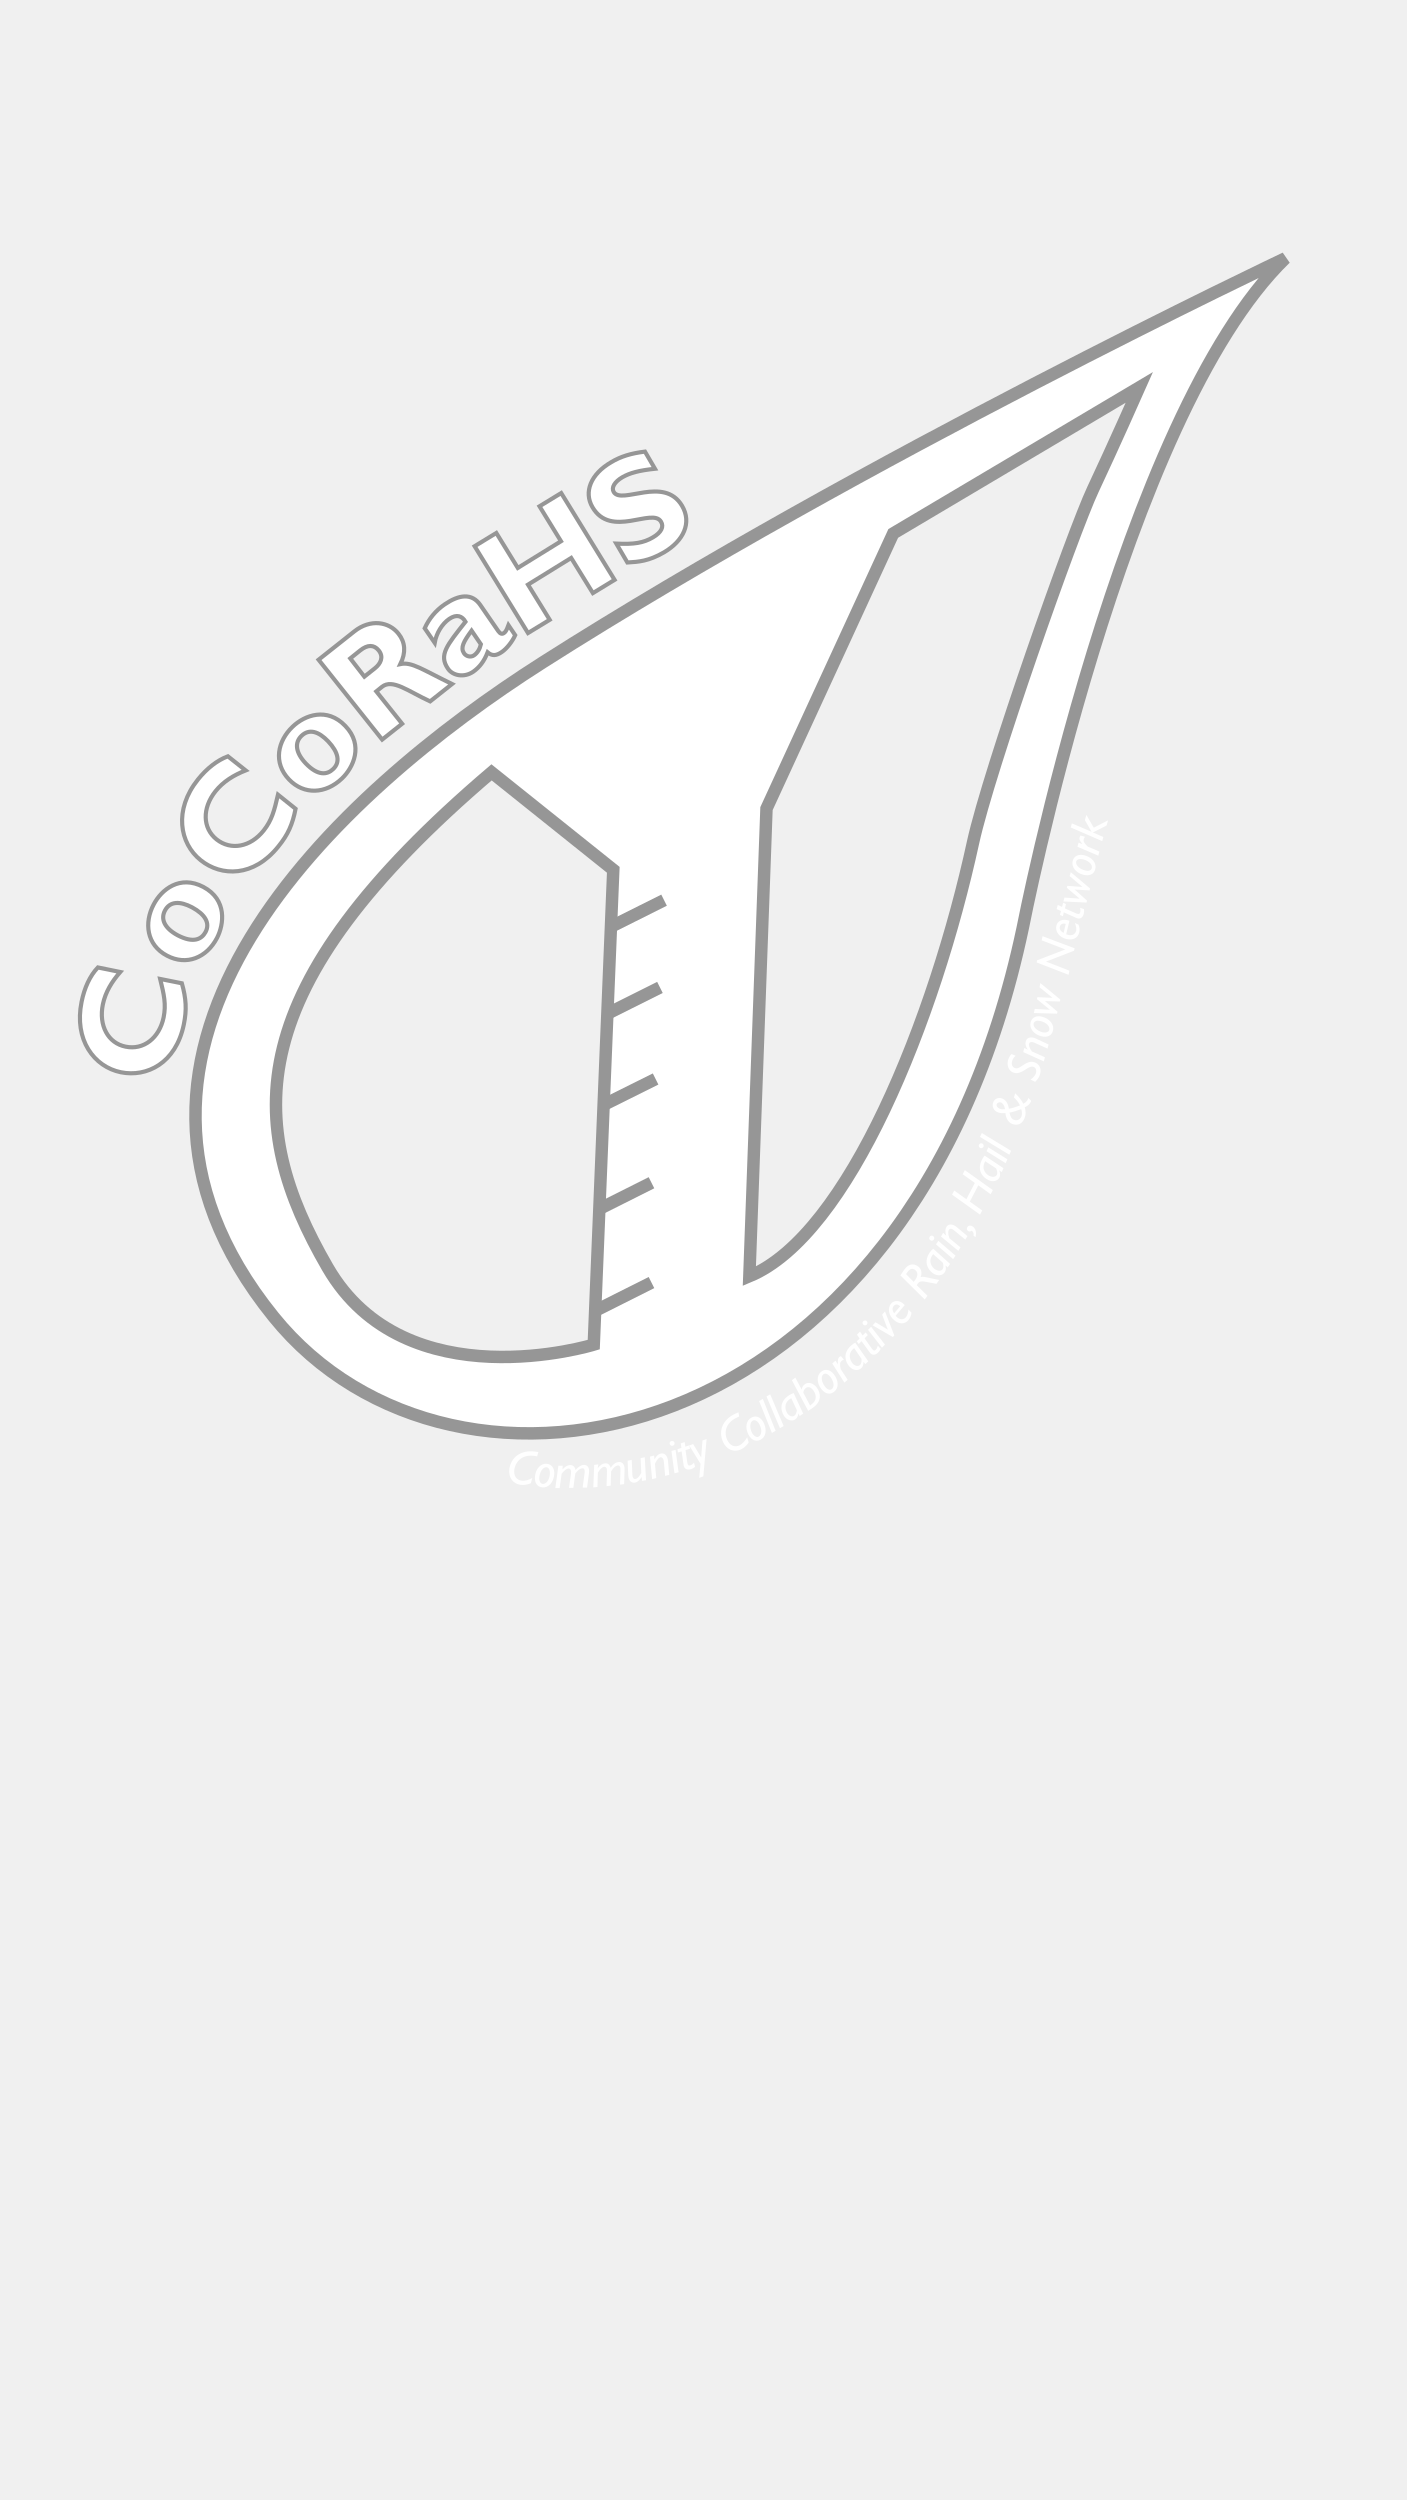
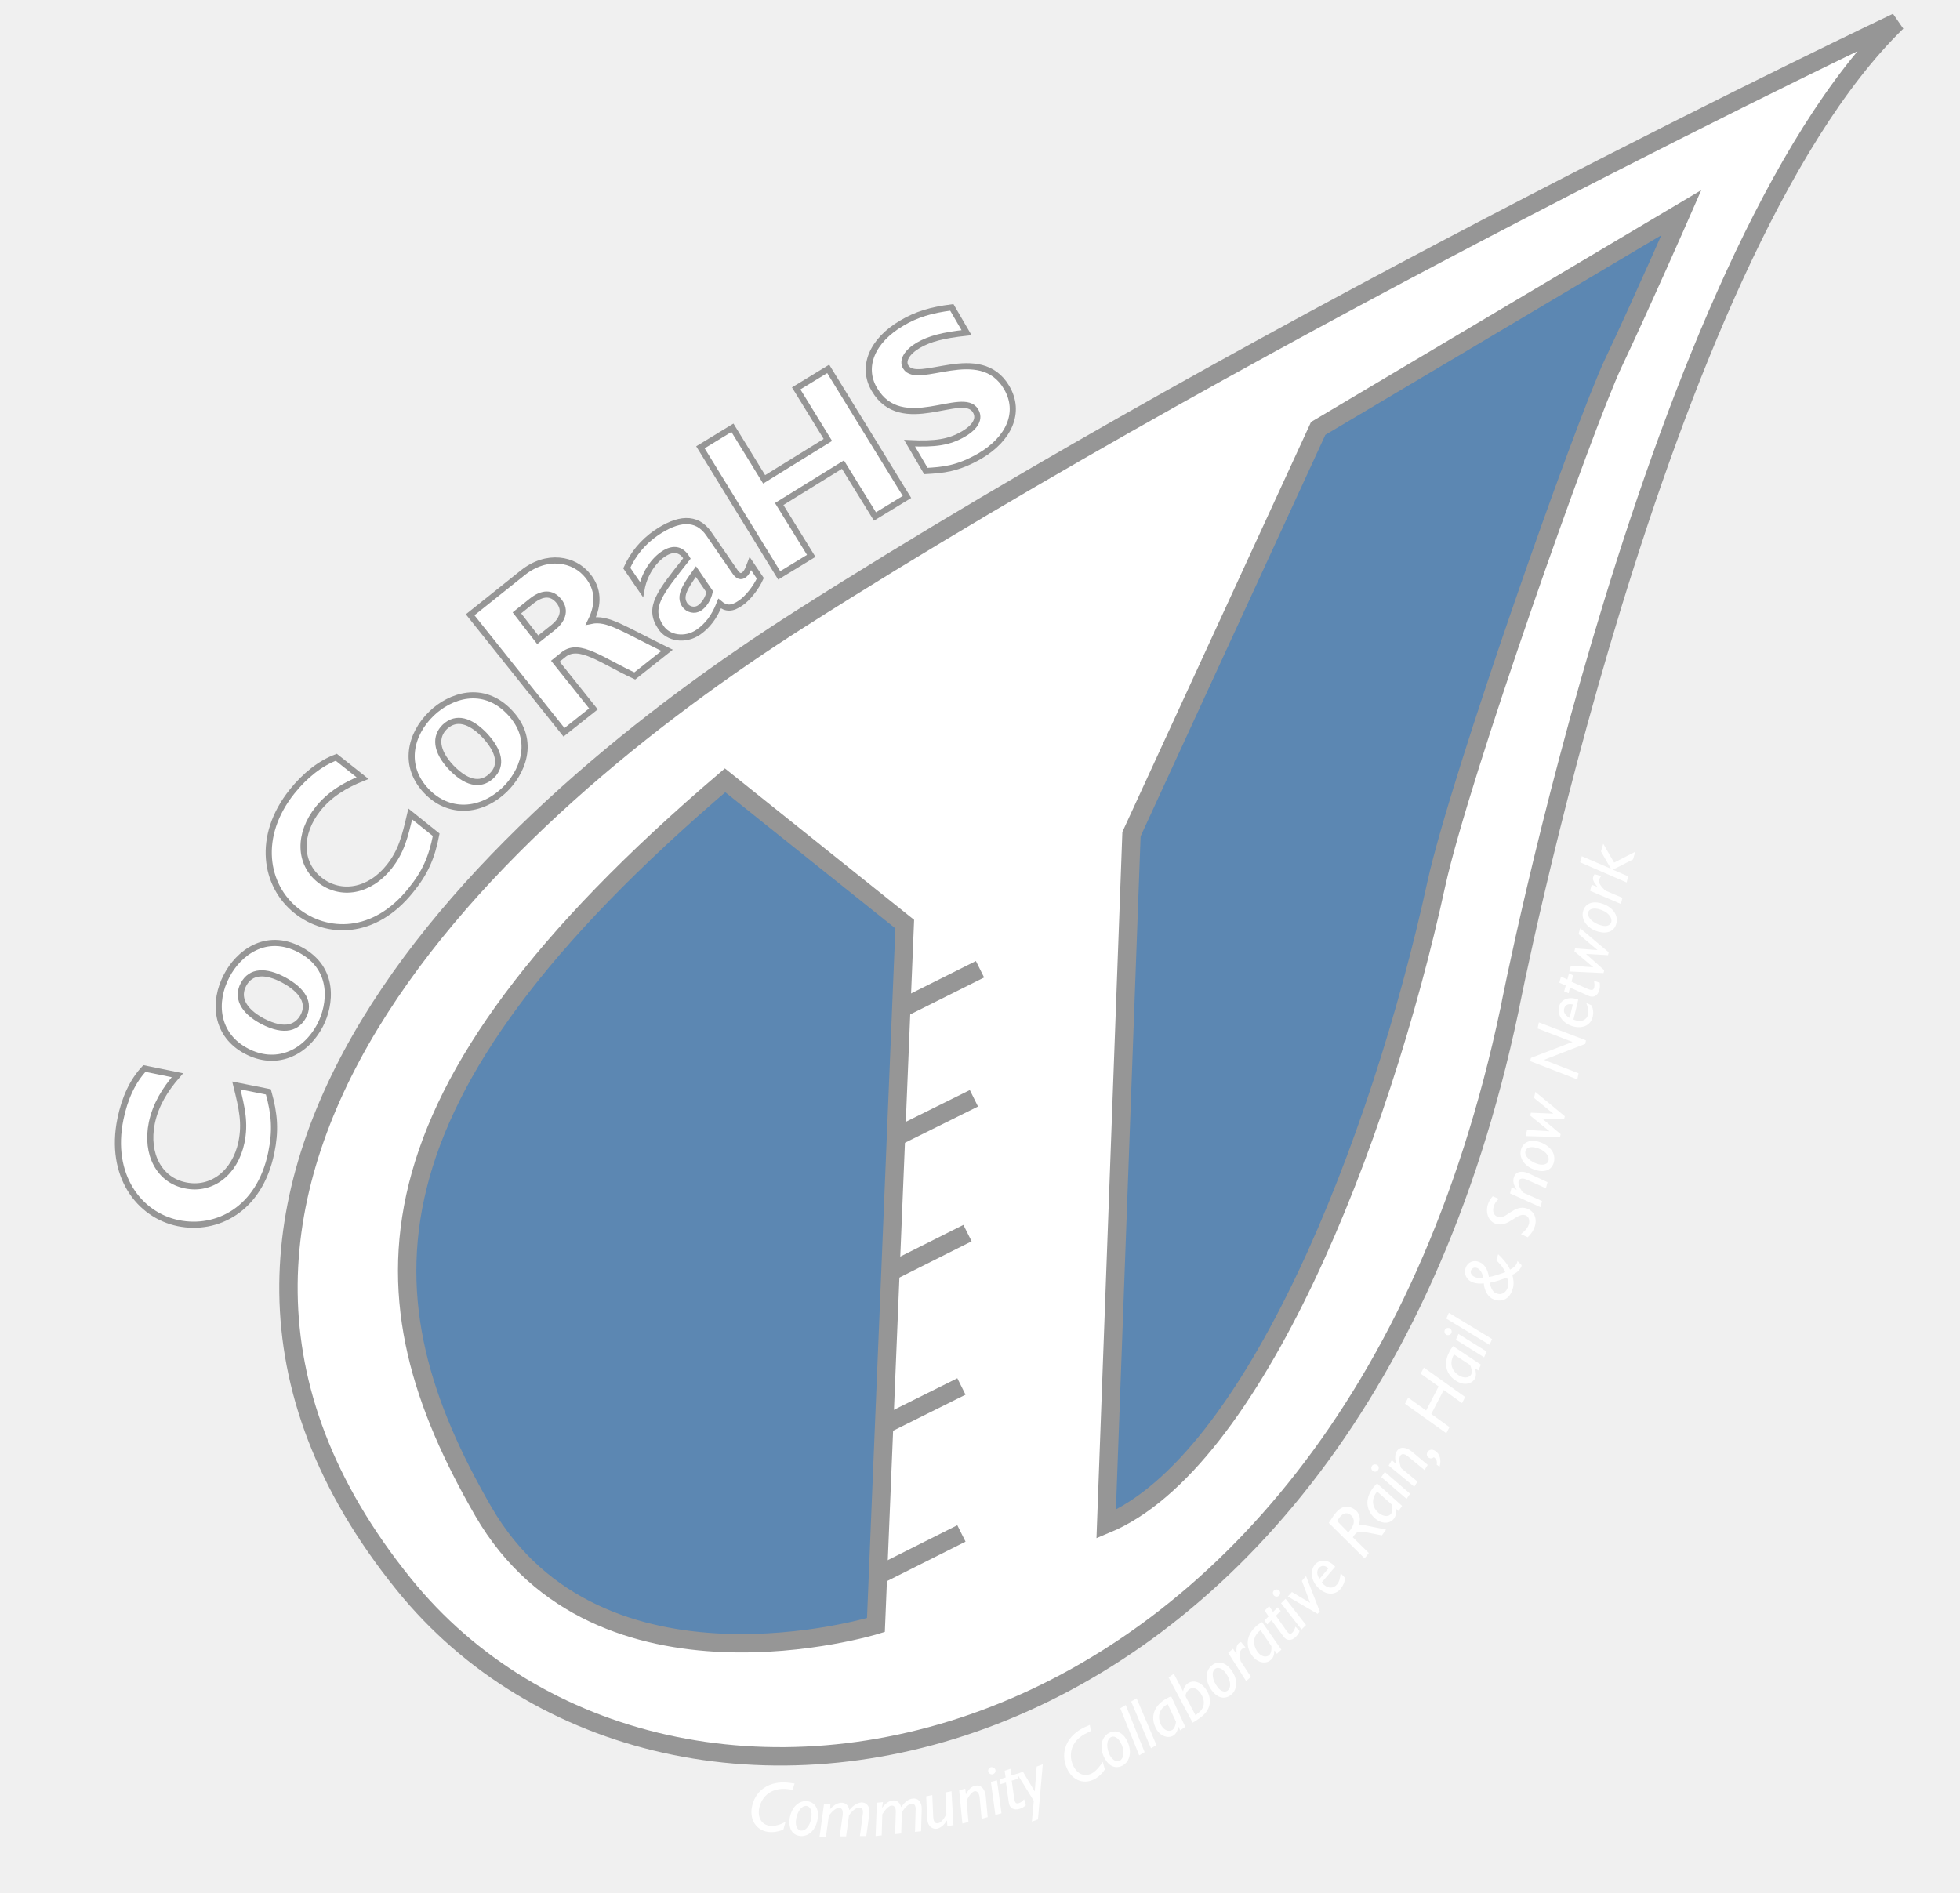
- <svg xmlns="http://www.w3.org/2000/svg" version="1.1" id="Layer_1" x="0px" y="0px" viewBox="0 0 648 1152" enable-background="new 0 0 648 1152" xml:space="preserve">
+ <svg xmlns="http://www.w3.org/2000/svg" version="1.1" id="Layer_1" x="0px" y="0px" viewBox="0 0 612 591" enable-background="new 0 0 612 591" xml:space="preserve">
  <g>
    <g>
-       <path fill="#FFFFFF" d="M247.5,671.1l-1.1-0.2c-6.4-0.9-8.9,3.2-9.4,6.2c-0.4,2.8,0.9,4.9,3.4,5.2c1.3,0.2,3.4-0.3,4.9-1.3    l-0.7,2.5c-1.7,0.7-3.4,0.9-4.8,0.7c-3.5-0.5-5.6-3.5-5.1-7.3c0.8-5.4,5.3-8.9,11.9-8l1.5,0.2L247.5,671.1z" />
-       <path fill="#FFFFFF" d="M250,685.4c-2.4-0.2-3.7-2-3.5-4.9c0.3-3.6,2.6-6.2,5.4-6c2.3,0.2,3.7,2.1,3.5,4.8    C255.1,683.2,252.7,685.6,250,685.4z M250.1,683.8c1.6,0.1,3.1-1.8,3.3-4.7c0.1-1.7-0.5-2.9-1.6-3c-1.7-0.1-3.1,2.2-3.3,4.8    C248.4,682.6,249.1,683.7,250.1,683.8z" />
-       <path fill="#FFFFFF" d="M259.2,677.1L259.2,677.1c1.3-1.4,2.4-2,3.6-2c0.8,0,2.1,0.4,2.4,2.3c1.5-1.8,2.8-2.3,3.8-2.4    c1.5,0,2.8,1.1,2.4,3.8l-0.9,6.7l-2,0l0.9-6.8c0.2-1.4-0.2-2.2-1.1-2.1c-0.7,0-1.8,0.5-3.2,2.4l-0.9,6.6l-2,0l0.9-6.5    c0.2-1.5-0.1-2.4-1.2-2.4c-0.8,0-2,1-3.1,2.4l-0.9,6.6l-2,0l1.4-10.3l2,0L259.2,677.1z" />
-       <path fill="#FFFFFF" d="M275.4,676.6L275.4,676.6c1.2-1.5,2.2-2.2,3.4-2.3c0.8-0.1,2.1,0.2,2.6,2.1c1.3-2,2.6-2.6,3.6-2.7    c1.5-0.2,2.9,0.8,2.8,3.5l-0.2,6.7l-1.9,0.2l0.2-6.8c0.1-1.4-0.4-2.1-1.3-2c-0.7,0.1-1.8,0.7-3,2.7l-0.2,6.6l-1.9,0.2l0.2-6.6    c0.1-1.5-0.3-2.4-1.4-2.3c-0.8,0.1-1.9,1.2-2.8,2.7l-0.2,6.6l-1.9,0.2l0.4-10.4l1.9-0.2L275.4,676.6z" />
-       <path fill="#FFFFFF" d="M297.7,682.1l-1.9,0.3l-0.1-1.7l-0.1,0c-0.6,1-1.6,2.2-3,2.5c-1.1,0.2-2.9-0.3-3.1-3.2l-0.3-6.9l1.9-0.4    l0.3,6.9c0.1,1.9,1,2,1.5,1.9c0.7-0.1,1.6-0.9,2.6-2.8l-0.3-6.8l1.9-0.4L297.7,682.1z" />
-       <path fill="#FFFFFF" d="M301.6,672.5L301.6,672.5c0.8-1.6,1.8-2.5,2.9-2.7c2.1-0.5,3.2,1.6,3.3,3.3l0.6,6.5l-1.9,0.5l-0.6-6.6    c-0.2-1.8-1.1-2.1-1.6-2c-0.5,0.1-1.5,0.8-2.5,3l0.6,6.6l-1.9,0.5l-1-10.4l1.9-0.5L301.6,672.5z" />
-       <path fill="#FFFFFF" d="M310.8,664.8c0.2,0.6-0.2,1.2-0.8,1.4c-0.6,0.2-1.2-0.2-1.4-0.8c-0.2-0.6,0.2-1.2,0.8-1.4    C310,663.9,310.7,664.2,310.8,664.8z M312.7,678.4l-1.9,0.5l-1.4-10.3l1.9-0.5L312.7,678.4z" />
-       <path fill="#FFFFFF" d="M317.9,667.6l-2,0.6l0.8,5.7c0.2,1.3,0.6,1.6,1.5,1.3c0.5-0.2,0.9-0.4,1.6-1.2l0.5,1.9    c-0.7,0.6-1.2,0.9-1.9,1.1c-1.9,0.6-3.2-0.3-3.4-1.9l-0.9-6.3l-1.7,0.5l-0.2-1.5l1.8-0.6l-0.3-2.1l1.8-0.6l0.3,2.1l1.9-0.6    L317.9,667.6z" />
-       <path fill="#FFFFFF" d="M324.1,680.3l-1.9,0.7l0.6-6.5l-5.2-8.4l1.8-0.7l3.7,6.2l0,0l0.6-7.8l1.9-0.7L324.1,680.3z" />
-       <path fill="#FFFFFF" d="M340.6,652.7l-1,0.5c-5.9,2.7-5.8,7.6-4.5,10.3c1.2,2.6,3.4,3.6,5.7,2.5c1.2-0.6,2.6-2.1,3.5-3.7l0.7,2.4    c-1,1.5-2.3,2.6-3.6,3.2c-3.2,1.5-6.6,0.1-8.2-3.4c-2.3-5-0.3-10.4,5.7-13.1l1.4-0.6L340.6,652.7z" />
-       <path fill="#FFFFFF" d="M350.5,663.4c-2.1,1.1-4.2,0.3-5.6-2.3c-1.7-3.2-1.1-6.6,1.4-7.9c2.1-1.1,4.2-0.2,5.5,2.2    C353.6,658.9,352.9,662.2,350.5,663.4z M349.6,662c1.4-0.8,1.7-3.2,0.3-5.7c-0.8-1.5-2-2.2-3-1.7c-1.5,0.8-1.5,3.5-0.3,5.8    C347.5,661.9,348.8,662.5,349.6,662z" />
-       <path fill="#FFFFFF" d="M357.4,659.3l-1.7,1l-5.9-14.7l1.7-1L357.4,659.3z" />
-       <path fill="#FFFFFF" d="M361.1,657.1l-1.7,1l-6.2-14.6l1.7-1L361.1,657.1z" />
-       <path fill="#FFFFFF" d="M370.1,651.4l-1.6,1.1l-0.5-1.1l-0.1,0c-0.2,1.2-0.7,2.2-1.5,2.7c-1.6,1-3.8,0.3-5.1-1.6    c-1.8-2.8-2-6.7,2.2-9.5c0.6-0.4,1.6-0.9,2.2-1.1L370.1,651.4z M364.6,644.3c-3.9,2.1-2.6,5.7-1.9,6.8c0.9,1.4,2.2,1.9,3.3,1.3    c0.7-0.4,1.1-1.6,1.2-2.6L364.6,644.3z" />
-       <path fill="#FFFFFF" d="M369.4,640.3L369.4,640.3c0.3-1.2,0.6-1.8,1.4-2.4c1.7-1.3,4.1-0.6,5.7,1.7c1.6,2.2,2.4,6-1.8,9    c-0.8,0.6-1.8,1.2-2.3,1.5l-7.5-14.1l1.6-1.2L369.4,640.3z M374.1,647c2.2-1.6,2.3-4,0.7-6.3c-1.1-1.5-2.4-1.9-3.5-1.1    c-0.5,0.4-1.4,1.6-1,2.4l3,5.7L374.1,647z" />
-       <path fill="#FFFFFF" d="M384.4,641.3c-1.9,1.5-4.1,1.1-5.9-1.2c-2.2-2.8-2.3-6.3-0.1-8c1.8-1.5,4.1-1,5.8,1.1    C386.6,636.3,386.5,639.7,384.4,641.3z M383.3,640.1c1.3-1,1-3.4-0.7-5.7c-1.1-1.3-2.3-1.8-3.2-1.1c-1.3,1-0.8,3.7,0.8,5.7    C381.2,640.4,382.5,640.7,383.3,640.1z" />
-       <path fill="#FFFFFF" d="M386.1,628.7L386.1,628.7c-0.1-2.1,0-2.8,0.7-3.4c0.2-0.2,0.4-0.3,0.7-0.4l1.4,1.7    c-0.5,0.1-0.8,0.2-1.1,0.5c-0.8,0.7-0.9,1.6-0.4,3.8l3.2,4.9l-1.5,1.3l-5.6-8.8l1.5-1.3L386.1,628.7z" />
-       <path fill="#FFFFFF" d="M400.1,627.3l-1.4,1.3l-0.7-1l-0.1,0c0,1.2-0.3,2.3-1.1,2.9c-1.4,1.3-3.7,1-5.3-0.7    c-2.2-2.4-3.1-6.3,0.6-9.7c0.5-0.5,1.5-1.2,2-1.4L400.1,627.3z M393.6,621.2c-3.5,2.7-1.6,6-0.7,7.1c1.1,1.2,2.5,1.5,3.4,0.7    c0.6-0.5,0.8-1.8,0.7-2.8L393.6,621.2z" />
-       <path fill="#FFFFFF" d="M399.9,615.2l-1.5,1.5l3.3,4.7c0.8,1.1,1.3,1.2,1.9,0.5c0.4-0.4,0.6-0.8,0.9-1.8l1.3,1.4    c-0.3,0.8-0.7,1.3-1.2,1.8c-1.4,1.4-3,1.2-3.9-0.2L397,618l-1.3,1.3l-0.9-1.2l1.3-1.3l-1.2-1.8l1.4-1.4l1.2,1.8l1.4-1.4    L399.9,615.2z" />
-       <path fill="#FFFFFF" d="M399.4,608.8c0.4,0.4,0.5,1.1,0,1.6c-0.4,0.4-1.1,0.5-1.6,0c-0.4-0.4-0.5-1.1,0-1.6    C398.3,608.4,399,608.3,399.4,608.8z M407.8,619.6l-1.4,1.4l-6.4-8.2l1.4-1.4L407.8,619.6z" />
-       <path fill="#FFFFFF" d="M412.1,615.4l-0.7,0.7l-9.3-5.4l1.3-1.4l5.7,3.4l0,0l-2.6-6.9l1.3-1.5L412.1,615.4z" />
-       <path fill="#FFFFFF" d="M420,604.9c-0.1,1.3-0.6,2.4-1.4,3.4c-1.7,2-4.3,2-6.6,0c-2.6-2.2-3.1-5.5-1.4-7.6    c1.5-1.7,4.2-1.7,6.3,0.7l-4.2,4.9c1.8,2.2,3.8,1.9,4.8,0.6c0.6-0.7,1-1.9,1.1-3.5L420,604.9z M414.8,601.9c-1-0.9-2.1-1.1-3-0.1    c-0.7,0.9-0.7,2,0.2,3.4L414.8,601.9z" />
-       <path fill="#FFFFFF" d="M416.5,585.3c1.2-1.6,2.1-2.3,3.3-2.6c1.1-0.2,2.2,0.1,3.3,0.9c1.5,1.1,1.9,3,1.1,4.9    c0.5-0.2,1.4-0.2,2.2,0l6.4,1.3l-1.3,1.8l-4.1-0.8c-2.9-0.6-3.7-0.4-4.5,0.7l-0.5,0.7l5,4.9l-1.3,1.7l-11.2-11.1L416.5,585.3z     M421,590.7l0.7-0.9c1.7-2.3,1-3.8,0-4.6c-1.2-0.9-2.4-0.6-3.5,0.9l-0.7,1L421,590.7z" />
-       <path fill="#FFFFFF" d="M437.8,582.4l-1.1,1.6l-0.9-0.8l-0.1,0c0.3,1.2,0.2,2.3-0.4,3.1c-1.1,1.6-3.4,1.8-5.3,0.5    c-2.7-1.9-4.4-5.5-1.6-9.6c0.4-0.6,1.2-1.5,1.6-1.8L437.8,582.4z M430,577.9c-2.8,3.5-0.3,6.3,0.9,7c1.4,0.9,2.8,0.9,3.5-0.1    c0.4-0.6,0.4-1.9,0.1-2.9L430,577.9z" />
-       <path fill="#FFFFFF" d="M430,569.6c0.5,0.3,0.7,1,0.3,1.6c-0.3,0.5-1,0.7-1.6,0.3c-0.5-0.3-0.7-1-0.3-1.6    C428.7,569.4,429.4,569.2,430,569.6z M440.3,578.6l-1.1,1.6l-7.9-6.8l1.1-1.6L440.3,578.6z" />
-       <path fill="#FFFFFF" d="M436,569.4L436,569.4c-0.5-1.7-0.5-3,0.1-4c1.1-1.9,3.4-1.1,4.7,0l5,4.2l-1,1.6l-5.1-4.2    c-1.4-1.2-2.2-0.8-2.5-0.2c-0.3,0.5-0.5,1.6,0.3,3.8l5.1,4.2l-1,1.6l-8-6.6l1-1.7L436,569.4z" />
-       <path fill="#FFFFFF" d="M448.6,569.4c0.2-1.1-0.1-1.8-0.9-2.3c-0.5,0.4-1,0.5-1.5,0.2c-0.7-0.4-0.9-1.2-0.4-1.9    c0.4-0.7,1.4-0.9,2.3-0.3c1.5,0.9,2,2.9,1.4,5L448.6,569.4z" />
-       <path fill="#FFFFFF" d="M457.5,548.4l-1,1.9l-5.7-4.1l-3.9,7.5l5.7,4.1l-1,1.9l-12.9-9.2l1-1.9l5.6,4l3.9-7.5l-5.6-4l1-1.9    L457.5,548.4z" />
-       <path fill="#FFFFFF" d="M462.4,538.3l-0.8,1.8l-1-0.7l-0.1,0c0.4,1.1,0.5,2.2,0.1,3.1c-0.8,1.7-3.1,2.3-5.1,1.3    c-3-1.4-5.3-4.7-3.1-9.2c0.3-0.7,0.9-1.6,1.3-2.1L462.4,538.3z M454,535.1c-2.2,3.9,0.7,6.2,2,6.8c1.5,0.7,2.9,0.4,3.4-0.6    c0.3-0.7,0.1-2-0.4-2.9L454,535.1z" />
-       <path fill="#FFFFFF" d="M452.6,526.9c0.6,0.3,0.8,0.9,0.6,1.5c-0.3,0.6-0.9,0.8-1.5,0.6c-0.6-0.3-0.8-0.9-0.6-1.5    C451.4,526.9,452,526.7,452.6,526.9z M464.2,534.2l-0.8,1.8l-8.8-5.5l0.8-1.8L464.2,534.2z" />
-       <path fill="#FFFFFF" d="M465.9,530.3l-0.8,1.8l-13.5-8.2l0.8-1.8L465.9,530.3z" />
-       <path display="none" fill="#FFFFFF" d="M468.6,529.8c0.1-1.1-0.3-1.8-1.2-2.2c-0.5,0.4-0.9,0.6-1.4,0.4c-0.7-0.3-1-1.1-0.7-1.9    c0.3-0.8,1.3-1,2.2-0.6c1.6,0.7,2.4,2.6,2,4.8L468.6,529.8z" />
-       <path fill="#FFFFFF" d="M467.8,503.8c0.9,0.8,2.9,2.9,3.7,4.8c1.7-0.8,2.1-1.9,2.2-2.2c0.1-0.2,0.1-0.3,0.1-0.5l1.3,1.3    c0,0.2,0,0.4-0.1,0.5c-0.4,1-1.6,2.1-2.8,2.5c0.5,1.8,0.6,3.4-0.1,5.1c-1.1,2.8-3.5,3.5-5.7,2.6c-1.7-0.6-2.9-2.6-3.1-5    c-1.1,0.1-2.2,0.1-3.4-0.3c-2-0.7-3-2.8-2.2-4.7c0.6-1.6,2.4-2.4,4.1-1.7c1.6,0.6,2.7,2.1,3.1,4.7c1.1-0.1,3.5-0.9,5.1-1.5    c-0.7-1.6-1.8-2.8-2.8-3.7L467.8,503.8z M459.3,508.8c-0.3,0.8,0.3,1.7,1.4,2.1c0.7,0.3,1.3,0.3,2.4,0.2c-0.2-1.5-0.9-2.7-1.9-3.1    C460.4,507.8,459.6,508.1,459.3,508.8z M470.7,514.4c0.3-0.8,0.3-2-0.1-3.3c-1.4,0.5-4,1.4-5.4,1.6c0.3,1.8,1,3,2,3.3    C468.7,516.6,470.1,515.9,470.7,514.4z" />
-       <path fill="#FFFFFF" d="M468,486.5c-0.9,0.7-1.3,1.5-1.6,2.4c-0.5,1.6,0.1,2.9,1.4,3.3c2.4,0.8,5-4,8.9-2.7    c1.9,0.6,3.5,2.7,2.5,5.7c-0.3,1-1,2.2-2.2,3.3l-2.1-1c1.6-1.2,2.2-2.2,2.5-3.1c0.2-0.8,0.2-2.4-1.2-2.8c-2.6-0.8-5.2,3.9-9.1,2.7    c-2.5-0.8-3.3-3.7-2.5-6.1c0.2-0.6,0.7-1.7,1.5-2.5L468,486.5z" />
-       <path fill="#FFFFFF" d="M473.6,483.7L473.6,483.7c-1-1.5-1.3-2.8-0.9-3.9c0.6-2.1,2.9-2,4.5-1.3l6,2.8l-0.5,1.9l-6-2.7    c-1.6-0.7-2.4-0.1-2.5,0.4c-0.2,0.5-0.1,1.7,1.3,3.6l6,2.7l-0.5,1.9l-9.5-4.3l0.5-1.9L473.6,483.7z" />
-       <path fill="#FFFFFF" d="M485.2,474.9c-0.6,2.4-2.6,3.3-5.4,2.6c-3.5-0.9-5.6-3.7-4.9-6.4c0.6-2.3,2.7-3.3,5.3-2.6    C483.9,469.5,485.9,472.3,485.2,474.9z M483.5,474.6c0.4-1.6-1.2-3.4-4-4.1c-1.7-0.4-2.9,0-3.2,1.1c-0.4,1.6,1.6,3.4,4.1,4.1    C482,476,483.3,475.5,483.5,474.6z" />
-       <path fill="#FFFFFF" d="M488.6,460.6l-0.2,0.9l-6.9-0.2l0,0l5.8,4.9l-0.2,0.9l-10.7-0.3l0.4-1.9l7,0.4l0,0l-6-4.9l0.2-0.9l7,0.3    l0,0l-6-4.9l0.4-1.9L488.6,460.6z" />
-       <path fill="#FFFFFF" d="M495.2,437l-0.3,1.1l-12.9,5l10.8,4.2l-0.4,1.9l-14.7-5.7l0.2-1l13-5l-10.9-4.2l0.4-1.9L495.2,437z" />
-       <path fill="#FFFFFF" d="M497,426.1c0.5,1.2,0.6,2.4,0.3,3.6c-0.6,2.5-2.9,3.7-5.9,3c-3.3-0.8-5.3-3.5-4.6-6.2c0.5-2.2,3-3.4,6-2.2    l-1.5,6.2c2.6,1.1,4.2,0,4.6-1.6c0.2-0.9,0-2.1-0.6-3.6L497,426.1z M491.1,425.7c-1.3-0.3-2.4,0-2.7,1.3c-0.3,1.1,0.3,2.1,1.7,2.9    L491.1,425.7z" />
-       <path fill="#FFFFFF" d="M491.2,416.6l-0.5,2l5.2,2.3c1.2,0.5,1.7,0.3,1.9-0.6c0.1-0.6,0.1-1-0.1-2l1.8,0.6    c0.1,0.9,0.1,1.4-0.1,2.2c-0.5,2-2,2.6-3.4,1.9l-5.8-2.6l-0.4,1.8l-1.4-0.6l0.5-1.8l-2-0.9l0.5-1.9l2,0.9l0.5-1.9L491.2,416.6z" />
-       <path fill="#FFFFFF" d="M502.3,409.4l-0.2,0.9l-6.9-0.4l0,0l5.7,5.1l-0.2,0.9l-10.7-0.5l0.5-1.8l7,0.5l0,0l-5.9-5l0.2-0.9l7,0.5    l0,0l-5.9-5l0.5-1.8L502.3,409.4z" />
-       <path fill="#FFFFFF" d="M504.7,400.5c-0.6,2.4-2.7,3.3-5.5,2.6c-3.5-0.9-5.6-3.7-4.9-6.4c0.6-2.3,2.7-3.2,5.3-2.6    C503.5,395.1,505.4,397.9,504.7,400.5z M503.1,400.1c0.4-1.6-1.2-3.4-4-4.1c-1.7-0.4-2.9,0-3.2,1c-0.4,1.6,1.6,3.5,4.1,4.1    C501.6,401.6,502.8,401.1,503.1,400.1z" />
-       <path fill="#FFFFFF" d="M498.8,389L498.8,389c-1.3-1.7-1.6-2.3-1.3-3.2c0.1-0.3,0.2-0.5,0.4-0.8l2.1,0.6c-0.4,0.4-0.5,0.7-0.6,1.1    c-0.3,1,0.2,1.8,1.8,3.4l5.4,2.3l-0.5,1.9l-9.6-4.1l0.5-1.9L498.8,389z" />
-       <path fill="#FFFFFF" d="M503,383.3L503,383.3l-3.1-5.4l0.7-2.4l3.4,5.9l6.6-3.4l-0.7,2.4l-6.3,3.2l4.8,2.1l-0.5,1.9l-14.5-6.3    l0.5-1.9L503,383.3z" />
+       <g>
+         <path fill="#FFFFFF" d="M247.5,559l-1.1-0.2c-6.4-0.9-8.9,3.2-9.4,6.2c-0.4,2.8,0.9,4.9,3.4,5.2c1.3,0.2,3.4-0.3,4.9-1.3     l-0.7,2.5c-1.7,0.7-3.4,0.9-4.8,0.7c-3.5-0.5-5.6-3.5-5.1-7.3c0.8-5.4,5.3-8.9,11.9-8l1.5,0.2L247.5,559z" />
+         <path fill="#FFFFFF" d="M250,573.4c-2.4-0.2-3.7-2-3.5-4.9c0.3-3.6,2.6-6.2,5.4-6c2.3,0.2,3.7,2.1,3.5,4.8     C255.1,571.1,252.7,573.6,250,573.4z M250.1,571.7c1.6,0.1,3.1-1.8,3.3-4.7c0.1-1.7-0.5-2.9-1.6-3c-1.7-0.1-3.1,2.2-3.3,4.8     C248.4,570.5,249.1,571.6,250.1,571.7z" />
+         <path fill="#FFFFFF" d="M259.2,565L259.2,565c1.3-1.4,2.4-2,3.6-2c0.8,0,2.1,0.4,2.4,2.3c1.5-1.8,2.8-2.3,3.8-2.4     c1.5,0,2.8,1.1,2.4,3.8l-0.9,6.7l-2,0l0.9-6.8c0.2-1.4-0.2-2.2-1.1-2.1c-0.7,0-1.8,0.5-3.2,2.4l-0.9,6.6l-2,0l0.9-6.5     c0.2-1.5-0.1-2.4-1.2-2.4c-0.8,0-2,1-3.1,2.4l-0.9,6.6l-2,0l1.4-10.3l2,0L259.2,565z" />
+         <path fill="#FFFFFF" d="M275.4,564.6L275.4,564.6c1.2-1.5,2.2-2.2,3.4-2.3c0.8-0.1,2.1,0.2,2.6,2.1c1.3-2,2.6-2.6,3.6-2.7     c1.5-0.2,2.9,0.8,2.8,3.5l-0.2,6.7l-1.9,0.2l0.2-6.8c0.1-1.4-0.4-2.1-1.3-2c-0.7,0.1-1.8,0.7-3,2.7l-0.2,6.6l-1.9,0.2l0.2-6.6     c0.1-1.5-0.3-2.4-1.4-2.3c-0.8,0.1-1.9,1.2-2.8,2.7l-0.2,6.6l-1.9,0.2l0.4-10.4l1.9-0.2L275.4,564.6z" />
+         <path fill="#FFFFFF" d="M297.7,570l-1.9,0.3l-0.1-1.7l-0.1,0c-0.6,1-1.6,2.2-3,2.5c-1.1,0.2-2.9-0.3-3.1-3.2l-0.3-6.9l1.9-0.4     l0.3,6.9c0.1,1.9,1,2,1.5,1.9c0.7-0.1,1.6-0.9,2.6-2.8l-0.3-6.8l1.9-0.4L297.7,570z" />
+         <path fill="#FFFFFF" d="M301.6,560.4L301.6,560.4c0.8-1.6,1.8-2.5,2.9-2.7c2.1-0.5,3.2,1.6,3.3,3.3l0.6,6.5l-1.9,0.5l-0.6-6.6     c-0.2-1.8-1.1-2.1-1.6-2c-0.5,0.1-1.5,0.8-2.5,3l0.6,6.6l-1.9,0.5l-1-10.4l1.9-0.5L301.6,560.4z" />
+         <path fill="#FFFFFF" d="M310.8,552.7c0.2,0.6-0.2,1.2-0.8,1.4c-0.6,0.2-1.2-0.2-1.4-0.8c-0.2-0.6,0.2-1.2,0.8-1.4     C310,551.8,310.7,552.2,310.8,552.7z M312.7,566.3l-1.9,0.5l-1.4-10.3l1.9-0.5L312.7,566.3z" />
+         <path fill="#FFFFFF" d="M317.9,555.5l-2,0.6l0.8,5.7c0.2,1.3,0.6,1.6,1.5,1.3c0.5-0.2,0.9-0.4,1.6-1.2l0.5,1.9     c-0.7,0.6-1.2,0.9-1.9,1.1c-1.9,0.6-3.2-0.3-3.4-1.9l-0.9-6.3l-1.7,0.5l-0.2-1.5l1.8-0.6l-0.3-2.1l1.8-0.6l0.3,2.1l1.9-0.6     L317.9,555.5z" />
+         <path fill="#FFFFFF" d="M324.1,568.2l-1.9,0.7l0.6-6.5l-5.2-8.4l1.8-0.7l3.7,6.2l0,0l0.6-7.8l1.9-0.7L324.1,568.2z" />
+         <path fill="#FFFFFF" d="M340.6,540.6l-1,0.5c-5.9,2.7-5.8,7.6-4.5,10.3c1.2,2.6,3.4,3.6,5.7,2.5c1.2-0.6,2.6-2.1,3.5-3.7l0.7,2.4     c-1,1.5-2.3,2.6-3.6,3.2c-3.2,1.5-6.6,0.1-8.2-3.4c-2.3-5-0.3-10.4,5.7-13.1l1.4-0.6L340.6,540.6z" />
+         <path fill="#FFFFFF" d="M350.5,551.4c-2.1,1.1-4.2,0.3-5.6-2.3c-1.7-3.2-1.1-6.6,1.4-7.9c2.1-1.1,4.2-0.2,5.5,2.2     C353.6,546.8,352.9,550.1,350.5,551.4z M349.6,549.9c1.4-0.8,1.7-3.2,0.3-5.7c-0.8-1.5-2-2.2-3-1.7c-1.5,0.8-1.5,3.5-0.3,5.8     C347.5,549.8,348.8,550.4,349.6,549.9z" />
+         <path fill="#FFFFFF" d="M357.4,547.2l-1.7,1l-5.9-14.7l1.7-1L357.4,547.2z" />
+         <path fill="#FFFFFF" d="M361.1,545l-1.7,1l-6.2-14.6l1.7-1L361.1,545z" />
+         <path fill="#FFFFFF" d="M370.1,539.3l-1.6,1.1l-0.5-1.1l-0.1,0c-0.2,1.2-0.7,2.2-1.5,2.7c-1.6,1-3.8,0.3-5.1-1.6     c-1.8-2.8-2-6.7,2.2-9.5c0.6-0.4,1.6-0.9,2.2-1.1L370.1,539.3z M364.6,532.2c-3.9,2.1-2.6,5.7-1.9,6.8c0.9,1.4,2.2,1.9,3.3,1.3     c0.7-0.4,1.1-1.6,1.2-2.6L364.6,532.2z" />
+         <path fill="#FFFFFF" d="M369.4,528.2L369.4,528.2c0.3-1.2,0.6-1.8,1.4-2.4c1.7-1.3,4.1-0.6,5.7,1.7c1.6,2.2,2.4,6-1.8,9     c-0.8,0.6-1.8,1.2-2.3,1.5l-7.5-14.1l1.6-1.2L369.4,528.2z M374.1,535c2.2-1.6,2.3-4,0.7-6.3c-1.1-1.5-2.4-1.9-3.5-1.1     c-0.5,0.4-1.4,1.6-1,2.4l3,5.7L374.1,535z" />
+         <path fill="#FFFFFF" d="M384.4,529.3c-1.9,1.5-4.1,1.1-5.9-1.2c-2.2-2.8-2.3-6.3-0.1-8c1.8-1.5,4.1-1,5.8,1.1     C386.6,524.2,386.5,527.6,384.4,529.3z M383.3,528c1.3-1,1-3.4-0.7-5.7c-1.1-1.3-2.3-1.8-3.2-1.1c-1.3,1-0.8,3.7,0.8,5.7     C381.2,528.3,382.5,528.6,383.3,528z" />
+         <path fill="#FFFFFF" d="M386.1,516.6L386.1,516.6c-0.1-2.1,0-2.8,0.7-3.4c0.2-0.2,0.4-0.3,0.7-0.4l1.4,1.7     c-0.5,0.1-0.8,0.2-1.1,0.5c-0.8,0.7-0.9,1.6-0.4,3.8l3.2,4.9l-1.5,1.3l-5.6-8.8l1.5-1.3L386.1,516.6z" />
+         <path fill="#FFFFFF" d="M400.1,515.2l-1.4,1.3l-0.7-1l-0.1,0c0,1.2-0.3,2.3-1.1,2.9c-1.4,1.3-3.7,1-5.3-0.7     c-2.2-2.4-3.1-6.3,0.6-9.7c0.5-0.5,1.5-1.2,2-1.4L400.1,515.2z M393.6,509.1c-3.5,2.7-1.6,6-0.7,7.1c1.1,1.2,2.5,1.5,3.4,0.7     c0.6-0.5,0.8-1.8,0.7-2.8L393.6,509.1z" />
+         <path fill="#FFFFFF" d="M399.9,503.1l-1.5,1.5l3.3,4.7c0.8,1.1,1.3,1.2,1.9,0.5c0.4-0.4,0.6-0.8,0.9-1.8l1.3,1.4     c-0.3,0.8-0.7,1.3-1.2,1.8c-1.4,1.4-3,1.2-3.9-0.2L397,506l-1.3,1.3l-0.9-1.2l1.3-1.3l-1.2-1.8l1.4-1.4l1.2,1.8l1.4-1.4     L399.9,503.1z" />
+         <path fill="#FFFFFF" d="M399.4,496.7c0.4,0.4,0.5,1.1,0,1.6c-0.4,0.4-1.1,0.5-1.6,0c-0.4-0.4-0.5-1.1,0-1.6     C398.3,496.3,399,496.3,399.4,496.7z M407.8,507.5l-1.4,1.4l-6.4-8.2l1.4-1.4L407.8,507.5z" />
+         <path fill="#FFFFFF" d="M412.1,503.3l-0.7,0.7l-9.3-5.4l1.3-1.4l5.7,3.4l0,0l-2.6-6.9l1.3-1.5L412.1,503.3z" />
+         <path fill="#FFFFFF" d="M420,492.8c-0.1,1.3-0.6,2.4-1.4,3.4c-1.7,2-4.3,2-6.6,0c-2.6-2.2-3.1-5.5-1.4-7.6     c1.5-1.7,4.2-1.7,6.3,0.7l-4.2,4.9c1.8,2.2,3.8,1.9,4.8,0.6c0.6-0.7,1-1.9,1.1-3.5L420,492.8z M414.8,489.8c-1-0.9-2.1-1.1-3-0.1     c-0.7,0.9-0.7,2,0.2,3.4L414.8,489.8z" />
+         <path fill="#FFFFFF" d="M416.5,473.2c1.2-1.6,2.1-2.3,3.3-2.6c1.1-0.2,2.2,0.1,3.3,0.9c1.5,1.1,1.9,3,1.1,4.9     c0.5-0.2,1.4-0.2,2.2,0l6.4,1.3l-1.3,1.8l-4.1-0.8c-2.9-0.6-3.7-0.4-4.5,0.7l-0.5,0.7l5,4.9l-1.3,1.7l-11.2-11.1L416.5,473.2z      M421,478.6l0.7-0.9c1.7-2.3,1-3.8,0-4.6c-1.2-0.9-2.4-0.6-3.5,0.9l-0.7,1L421,478.6z" />
+         <path fill="#FFFFFF" d="M437.8,470.3l-1.1,1.6l-0.9-0.8l-0.1,0c0.3,1.2,0.2,2.3-0.4,3.1c-1.1,1.6-3.4,1.8-5.3,0.5     c-2.7-1.9-4.4-5.5-1.6-9.6c0.4-0.6,1.2-1.5,1.6-1.8L437.8,470.3z M430,465.8c-2.8,3.5-0.3,6.3,0.9,7c1.4,0.9,2.8,0.9,3.5-0.1     c0.4-0.6,0.4-1.9,0.1-2.9L430,465.8z" />
+         <path fill="#FFFFFF" d="M430,457.5c0.5,0.3,0.7,1,0.3,1.6c-0.3,0.5-1,0.7-1.6,0.3c-0.5-0.3-0.7-1-0.3-1.6     C428.7,457.3,429.4,457.2,430,457.5z M440.3,466.5l-1.1,1.6l-7.9-6.8l1.1-1.6L440.3,466.5z" />
+         <path fill="#FFFFFF" d="M436,457.3L436,457.3c-0.5-1.7-0.5-3,0.1-4c1.1-1.9,3.4-1.1,4.7,0l5,4.2l-1,1.6l-5.1-4.2     c-1.4-1.2-2.2-0.8-2.5-0.2c-0.3,0.5-0.5,1.6,0.3,3.8l5.1,4.2l-1,1.6l-8-6.6l1-1.7L436,457.3z" />
+         <path fill="#FFFFFF" d="M448.6,457.4c0.2-1.1-0.1-1.8-0.9-2.3c-0.5,0.4-1,0.5-1.5,0.2c-0.7-0.4-0.9-1.2-0.4-1.9     c0.4-0.7,1.4-0.9,2.3-0.3c1.5,0.9,2,2.9,1.4,5L448.6,457.4z" />
+         <path fill="#FFFFFF" d="M457.5,436.3l-1,1.9l-5.7-4.1l-3.9,7.5l5.7,4.1l-1,1.9l-12.9-9.2l1-1.9l5.6,4l3.9-7.5l-5.6-4l1-1.9     L457.5,436.3z" />
+         <path fill="#FFFFFF" d="M462.4,426.2l-0.8,1.8l-1-0.7l-0.1,0c0.4,1.1,0.5,2.2,0.1,3.1c-0.8,1.7-3.1,2.3-5.1,1.3     c-3-1.4-5.3-4.7-3.1-9.2c0.3-0.7,0.9-1.6,1.3-2.1L462.4,426.2z M454,423c-2.2,3.9,0.7,6.2,2,6.8c1.5,0.7,2.9,0.4,3.4-0.6     c0.3-0.7,0.1-2-0.4-2.9L454,423z" />
+         <path fill="#FFFFFF" d="M452.6,414.8c0.6,0.3,0.8,0.9,0.6,1.5c-0.3,0.6-0.9,0.8-1.5,0.6c-0.6-0.3-0.8-0.9-0.6-1.5     C451.4,414.8,452,414.6,452.6,414.8z M464.2,422.1l-0.8,1.8l-8.8-5.5l0.8-1.8L464.2,422.1z" />
+         <path fill="#FFFFFF" d="M465.9,418.2l-0.8,1.8l-13.5-8.2l0.8-1.8L465.9,418.2z" />
+         <path display="none" fill="#FFFFFF" d="M468.6,417.8c0.1-1.1-0.3-1.8-1.2-2.2c-0.5,0.4-0.9,0.6-1.4,0.4c-0.7-0.3-1-1.1-0.7-1.9     c0.3-0.8,1.3-1,2.2-0.6c1.6,0.7,2.4,2.6,2,4.8L468.6,417.8z" />
+         <path fill="#FFFFFF" d="M467.8,391.7c0.9,0.8,2.9,2.9,3.7,4.8c1.7-0.8,2.1-1.9,2.2-2.2c0.1-0.2,0.1-0.3,0.1-0.5l1.3,1.3     c0,0.2,0,0.4-0.1,0.5c-0.4,1-1.6,2.1-2.8,2.5c0.5,1.8,0.6,3.4-0.1,5.1c-1.1,2.8-3.5,3.5-5.7,2.6c-1.7-0.6-2.9-2.6-3.1-5     c-1.1,0.1-2.2,0.1-3.4-0.3c-2-0.7-3-2.8-2.2-4.7c0.6-1.6,2.4-2.4,4.1-1.7c1.6,0.6,2.7,2.1,3.1,4.7c1.1-0.1,3.5-0.9,5.1-1.5     c-0.7-1.6-1.8-2.8-2.8-3.7L467.8,391.7z M459.3,396.8c-0.3,0.8,0.3,1.7,1.4,2.1c0.7,0.3,1.3,0.3,2.4,0.2     c-0.2-1.5-0.9-2.7-1.9-3.1C460.4,395.7,459.6,396,459.3,396.8z M470.7,402.3c0.3-0.8,0.3-2-0.1-3.3c-1.4,0.5-4,1.4-5.4,1.6     c0.3,1.8,1,3,2,3.3C468.7,404.6,470.1,403.8,470.7,402.3z" />
+         <path fill="#FFFFFF" d="M468,374.4c-0.9,0.7-1.3,1.5-1.6,2.4c-0.5,1.6,0.1,2.9,1.4,3.3c2.4,0.8,5-4,8.9-2.7     c1.9,0.6,3.5,2.7,2.5,5.7c-0.3,1-1,2.2-2.2,3.3l-2.1-1c1.6-1.2,2.2-2.2,2.5-3.1c0.2-0.8,0.2-2.4-1.2-2.8     c-2.6-0.8-5.2,3.9-9.1,2.7c-2.5-0.8-3.3-3.7-2.5-6.1c0.2-0.6,0.7-1.7,1.5-2.5L468,374.4z" />
+         <path fill="#FFFFFF" d="M473.6,371.6L473.6,371.6c-1-1.5-1.3-2.8-0.9-3.9c0.6-2.1,2.9-2,4.5-1.3l6,2.8l-0.5,1.9l-6-2.7     c-1.6-0.7-2.4-0.1-2.5,0.4c-0.2,0.5-0.1,1.7,1.3,3.6l6,2.7l-0.5,1.9l-9.5-4.3l0.5-1.9L473.6,371.6z" />
+         <path fill="#FFFFFF" d="M485.2,362.9c-0.6,2.4-2.6,3.3-5.4,2.6c-3.5-0.9-5.6-3.7-4.9-6.4c0.6-2.3,2.7-3.3,5.3-2.6     C483.9,357.5,485.9,360.2,485.2,362.9z M483.5,362.5c0.4-1.6-1.2-3.4-4-4.1c-1.7-0.4-2.9,0-3.2,1.1c-0.4,1.6,1.6,3.4,4.1,4.1     C482,364,483.3,363.5,483.5,362.5z" />
+         <path fill="#FFFFFF" d="M488.6,348.6l-0.2,0.9l-6.9-0.2l0,0l5.8,4.9l-0.2,0.9l-10.7-0.3l0.4-1.9l7,0.4l0,0l-6-4.9l0.2-0.9l7,0.3     l0,0l-6-4.9l0.4-1.9L488.6,348.6z" />
+         <path fill="#FFFFFF" d="M495.2,324.9L495,326l-12.9,5l10.8,4.2l-0.4,1.9l-14.7-5.7l0.2-1l13-5l-10.9-4.2l0.4-1.9L495.2,324.9z" />
+         <path fill="#FFFFFF" d="M497,314c0.5,1.2,0.6,2.4,0.3,3.6c-0.6,2.5-2.9,3.7-5.9,3c-3.3-0.8-5.3-3.5-4.6-6.2c0.5-2.2,3-3.4,6-2.2     l-1.5,6.2c2.6,1.1,4.2,0,4.6-1.6c0.2-0.9,0-2.1-0.6-3.6L497,314z M491.1,313.7c-1.3-0.3-2.4,0-2.7,1.3c-0.3,1.1,0.3,2.1,1.7,2.9     L491.1,313.7z" />
+         <path fill="#FFFFFF" d="M491.2,304.6l-0.5,2l5.2,2.3c1.2,0.5,1.7,0.3,1.9-0.6c0.1-0.6,0.1-1-0.1-2l1.8,0.6     c0.1,0.9,0.1,1.4-0.1,2.2c-0.5,2-2,2.6-3.4,1.9l-5.8-2.6l-0.4,1.8l-1.4-0.6l0.5-1.8l-2-0.9l0.5-1.9l2,0.9l0.5-1.9L491.2,304.6z" />
+         <path fill="#FFFFFF" d="M502.3,297.4l-0.2,0.9l-6.9-0.4l0,0l5.7,5.1l-0.2,0.9l-10.7-0.5l0.5-1.8l7,0.5l0,0l-5.9-5l0.2-0.9l7,0.5     l0,0l-5.9-5l0.5-1.8L502.3,297.4z" />
+         <path fill="#FFFFFF" d="M504.7,288.4c-0.6,2.4-2.7,3.3-5.5,2.6c-3.5-0.9-5.6-3.7-4.9-6.4c0.6-2.3,2.7-3.2,5.3-2.6     C503.5,283,505.4,285.8,504.7,288.4z M503.1,288c0.4-1.6-1.2-3.4-4-4.1c-1.7-0.4-2.9,0-3.2,1c-0.4,1.6,1.6,3.5,4.1,4.1     C501.6,289.5,502.8,289,503.1,288z" />
+         <path fill="#FFFFFF" d="M498.8,277L498.8,277c-1.3-1.7-1.6-2.3-1.3-3.2c0.1-0.3,0.2-0.5,0.4-0.8l2.1,0.6     c-0.4,0.4-0.5,0.7-0.6,1.1c-0.3,1,0.2,1.8,1.8,3.4l5.4,2.3l-0.5,1.9l-9.6-4.1l0.5-1.9L498.8,277z" />
+         <path fill="#FFFFFF" d="M503,271.3L503,271.3l-3.1-5.4l0.7-2.4l3.4,5.9l6.6-3.4l-0.7,2.4l-6.3,3.2l4.8,2.1l-0.5,1.9l-14.5-6.3     l0.5-1.9L503,271.3z" />
+       </g>
+       <path fill="#FFFFFF" stroke="#969696" stroke-width="5.739" d="M592.3,6.9c0,0-194.2,92-342.3,186.3    C156.5,252.7,26,371,126.1,494.8c82.9,102.6,293.4,66.3,345.2-179.3C471.3,315.4,517.1,79.9,592.3,6.9z" />
+       <g>
+         <path fill="#FFFFFF" stroke="#969696" stroke-width="1.913" d="M83.8,341c2,7.1,2.3,12.2,0.9,19c-3.7,17.9-17.1,24.4-29,22     c-12.3-2.5-21.7-14.9-18.1-32.5c1.3-6.4,3.8-11.9,7.5-15.8l10.3,2.1c-3.9,4.5-6.8,9.2-8,14.9c-2,9.8,2.4,17.9,10.5,19.5     c8.2,1.7,15.5-3.9,17.5-13.5c1.2-6,0.2-10.4-1.6-17.7L83.8,341z" />
+         <path fill="#FFFFFF" stroke="#969696" stroke-width="1.913" d="M100,320.1c-4.8,9.2-14.1,12.9-23,8.2c-9.6-5-10.6-15.3-6.2-23.6     c3.6-6.9,12.1-13.8,22.9-8.1C104.8,302.5,103.2,313.9,100,320.1z M76,307.5c-2,3.8-0.4,8,5.9,11.4c7.3,3.8,11,1.8,12.8-1.5     c2.2-4.1-0.1-8.1-6.2-11.4C83,303.1,78.3,303.1,76,307.5z" />
+         <path fill="#FFFFFF" stroke="#969696" stroke-width="1.913" d="M136.2,260.7c-1.4,7.2-3.5,11.9-7.9,17.3     c-11.4,14.3-26.3,14-35.8,6.4c-9.8-7.8-12.5-23.2-1.3-37.2c4.1-5.1,8.8-8.8,13.8-10.7l8.2,6.5c-5.5,2.2-10.3,5.1-13.9,9.6     c-6.2,7.8-6,17,0.5,22.2c6.6,5.2,15.6,3.6,21.7-4.1c3.8-4.8,4.9-9.2,6.6-16.5L136.2,260.7z" />
+         <path fill="#FFFFFF" stroke="#969696" stroke-width="1.913" d="M157.6,246.6c-7.5,7.2-17.5,7.7-24.4,0.5     c-7.5-7.8-5.2-17.8,1.6-24.3c5.6-5.4,15.9-9.2,24.3-0.4C167.8,231.5,162.7,241.7,157.6,246.6z M138.9,227c-3.1,3-2.9,7.5,2,12.7     c5.7,5.9,9.9,5.2,12.6,2.6c3.4-3.2,2.5-7.7-2.3-12.8C146.9,225.1,142.5,223.6,138.9,227z" />
+         <path fill="#FFFFFF" stroke="#969696" stroke-width="1.913" d="M163.2,178.9c7.5-6,16.1-4.5,20.4,1c3.2,4,3.5,8.7,0.9,14     c5.3-1.1,10,2.5,23.8,9.2l-10.1,8c-10.2-4.7-17.3-10.6-22.2-6.7l-2.6,2.1l11.9,14.9l-9.2,7.3L146.8,192L163.2,178.9z      M167.9,199.8l4.9-3.9c2.5-2,4.2-5.1,1.7-8.2c-2.2-2.7-5.1-2.7-8.5,0l-4.6,3.7L167.9,199.8z" />
+         <path fill="#FFFFFF" stroke="#969696" stroke-width="1.913" d="M237.4,180.6c-1.3,2.9-3.9,6.2-6.1,7.7c-2.7,1.9-4.6,1.9-6.6,0.2     c-1.7,4.3-3.8,6.9-6.6,8.9c-4.2,2.9-9.5,1.9-11.7-1.4c-4.3-6.3-0.5-10.7,8.1-21.6c-1.5-2.6-4-3.7-7.5-1.3     c-3.3,2.3-5.9,6.5-6.7,11l-4.6-6.7c2-4.4,5-8.1,9.2-11c6.6-4.5,12.6-5.4,16.5,0.4l8.2,11.9c0.9,1.3,1.8,1.5,2.6,0.9     c0.6-0.4,1.1-0.9,2.1-3.6L237.4,180.6z M217.3,178.5c-3.7,5.1-5.2,7.8-3.5,10.4c1,1.5,3.1,2,4.6,1c1.5-1,2.7-2.9,3.2-5.1     L217.3,178.5z" />
+         <path fill="#FFFFFF" stroke="#969696" stroke-width="1.913" d="M283.2,155.2l-10,6.1l-10-16.2l-19.9,12.3l10,16.2l-10,6.1     l-24.6-40l10-6.1l9.9,16.1l19.9-12.3l-9.9-16.1l10-6.1L283.2,155.2z" />
+         <path fill="#FFFFFF" stroke="#969696" stroke-width="1.913" d="M301.8,103.9c-7.4,0.8-11.5,1.9-15,3.9c-3.6,2.1-5.2,4.8-4,6.8     c3.6,6.1,23.2-7.7,31.5,6.4c4.6,7.8,0.7,16.1-8.3,21.4c-7.1,4.1-11.7,4.4-16.9,4.7l-5.1-8.7c8.1,0.4,12.5-0.3,16.9-2.9     c3.9-2.3,5.1-4.9,3.7-7.2c-3.9-6.7-23.1,7.9-31.6-6.7c-4.1-7-0.8-15.2,8.6-20.7c4.5-2.7,9.2-4.1,15.6-4.9L301.8,103.9z" />
+       </g>
    </g>
-     <g>
-       <path fill="#FFFFFF" stroke="#969696" stroke-width="1.913" d="M83.8,453.1c2,7.1,2.3,12.2,0.9,19c-3.7,17.9-17.1,24.4-29,22    c-12.3-2.5-21.7-14.9-18.1-32.5c1.3-6.4,3.8-11.9,7.5-15.8l10.3,2.1c-3.9,4.5-6.8,9.2-8,14.9c-2,9.8,2.4,17.9,10.5,19.5    c8.2,1.7,15.5-3.9,17.5-13.5c1.2-6,0.2-10.4-1.6-17.7L83.8,453.1z" />
-       <path fill="#FFFFFF" stroke="#969696" stroke-width="1.913" d="M100,432.2c-4.8,9.2-14.1,12.9-23,8.2c-9.6-5-10.6-15.3-6.2-23.6    c3.6-6.9,12.1-13.8,22.9-8.1C104.8,414.6,103.2,426,100,432.2z M76,419.6c-2,3.8-0.4,8,5.9,11.4c7.3,3.8,11,1.8,12.8-1.5    c2.2-4.1-0.1-8.1-6.2-11.4C83,415.2,78.3,415.2,76,419.6z" />
-       <path fill="#FFFFFF" stroke="#969696" stroke-width="1.913" d="M136.2,372.7c-1.4,7.2-3.5,11.9-7.9,17.3    c-11.4,14.3-26.3,14-35.8,6.4c-9.8-7.8-12.5-23.2-1.3-37.2c4.1-5.1,8.8-8.8,13.8-10.7l8.2,6.5c-5.5,2.2-10.3,5.1-13.9,9.6    c-6.2,7.8-6,17,0.5,22.2c6.6,5.2,15.6,3.6,21.7-4.1c3.8-4.8,4.9-9.2,6.6-16.5L136.2,372.7z" />
-       <path fill="#FFFFFF" stroke="#969696" stroke-width="1.913" d="M157.6,358.7c-7.5,7.2-17.5,7.7-24.4,0.5    c-7.5-7.8-5.2-17.8,1.6-24.3c5.6-5.4,15.9-9.2,24.3-0.4C167.8,343.5,162.7,353.8,157.6,358.7z M138.9,339.1c-3.1,3-2.9,7.5,2,12.7    c5.7,5.9,9.9,5.2,12.6,2.6c3.4-3.2,2.5-7.7-2.3-12.8C146.9,337.1,142.5,335.6,138.9,339.1z" />
-       <path fill="#FFFFFF" stroke="#969696" stroke-width="1.913" d="M163.2,291c7.5-6,16.1-4.5,20.4,1c3.2,4,3.5,8.7,0.9,14    c5.3-1.1,10,2.5,23.8,9.2l-10.1,8c-10.2-4.7-17.3-10.6-22.2-6.7l-2.6,2.1l11.9,14.9l-9.2,7.3L146.8,304L163.2,291z M167.9,311.8    l4.9-3.9c2.5-2,4.2-5.1,1.7-8.2c-2.2-2.7-5.1-2.7-8.5,0l-4.6,3.7L167.9,311.8z" />
-       <path fill="#FFFFFF" stroke="#969696" stroke-width="1.913" d="M237.4,292.7c-1.3,2.9-3.9,6.2-6.1,7.7c-2.7,1.9-4.6,1.9-6.6,0.2    c-1.7,4.3-3.8,6.9-6.6,8.9c-4.2,2.9-9.5,1.9-11.7-1.4c-4.3-6.3-0.5-10.7,8.1-21.6c-1.5-2.6-4-3.7-7.5-1.3c-3.3,2.3-5.9,6.5-6.7,11    l-4.6-6.7c2-4.4,5-8.1,9.2-11c6.6-4.5,12.6-5.4,16.5,0.4l8.2,11.9c0.9,1.3,1.8,1.5,2.6,0.9c0.6-0.4,1.1-0.9,2.1-3.6L237.4,292.7z     M217.3,290.6c-3.7,5.1-5.2,7.8-3.5,10.4c1,1.5,3.1,2,4.6,1c1.5-1,2.7-2.9,3.2-5.1L217.3,290.6z" />
-       <path fill="#FFFFFF" stroke="#969696" stroke-width="1.913" d="M283.2,267.2l-10,6.1l-10-16.2l-19.9,12.3l10,16.2l-10,6.1    l-24.6-40l10-6.1l9.9,16.1l19.9-12.3l-9.9-16.1l10-6.1L283.2,267.2z" />
-       <path fill="#FFFFFF" stroke="#969696" stroke-width="1.913" d="M301.8,216c-7.4,0.8-11.5,1.9-15,3.9c-3.6,2.1-5.2,4.8-4,6.8    c3.6,6.1,23.2-7.7,31.5,6.4c4.6,7.8,0.7,16.1-8.3,21.4c-7.1,4.1-11.7,4.4-16.9,4.7l-5.1-8.7c8.1,0.4,12.5-0.3,16.9-2.9    c3.9-2.3,5.1-4.9,3.7-7.2c-3.9-6.7-23.1,7.9-31.6-6.7c-4.1-7-0.8-15.2,8.6-20.7c4.5-2.7,9.2-4.1,15.6-4.9L301.8,216z" />
-     </g>
-     <g>
-       <path fill="#FFFFFF" stroke="#969696" stroke-width="5.739" d="M250,305.3C156.5,364.8,26,483,126.1,606.8    c82.9,102.6,293.4,66.3,345.2-179.3c0,0,45.8-235.5,121-308.5C592.3,119,398.1,211,250,305.3z M273.6,619.6    c0,0-86.6,26.7-122.6-35.5c-38.4-66.3-41.5-128.5,75.5-228.2l56.1,44.9L273.6,619.6z M503.6,225.6c-9,19.1-47.9,129.2-55.2,162.5    c-17.6,80.9-57.1,180.9-103.1,200l7.9-215.5l58.4-126.8L525,178.5C525,178.5,512.6,206.5,503.6,225.6z" />
-     </g>
-     <line fill="none" stroke="#969696" stroke-width="5.739" x1="281.4" y1="427.1" x2="306" y2="414.8" />
-     <line fill="none" stroke="#969696" stroke-width="5.739" x1="279.5" y1="467.3" x2="304.1" y2="455" />
-     <line fill="none" stroke="#969696" stroke-width="5.739" x1="277.6" y1="509.4" x2="302.1" y2="497.2" />
-     <line fill="none" stroke="#969696" stroke-width="5.739" x1="275.7" y1="557.3" x2="300.2" y2="545" />
-     <line fill="none" stroke="#969696" stroke-width="5.739" x1="275.7" y1="603.3" x2="300.2" y2="591" />
+     <path fill="#5C87B2" stroke="#969696" stroke-width="5.739" d="M226.4,243.7l56.1,44.9l-9,218.9c0,0-86.6,26.7-122.6-35.5   C112.6,405.6,109.5,343.4,226.4,243.7z" />
+     <path fill="#5C87B2" stroke="#969696" stroke-width="5.739" d="M411.6,133.8L525,66.4c0,0-12.3,28.1-21.3,47.1   c-9,19.1-47.9,129.2-55.2,162.5c-17.6,80.9-57.1,180.9-103.1,200l7.9-215.5L411.6,133.8z" />
+     <line fill="none" stroke="#969696" stroke-width="5.739" x1="281.4" y1="315" x2="306" y2="302.7" />
+     <line fill="none" stroke="#969696" stroke-width="5.739" x1="279.5" y1="355.2" x2="304.1" y2="343" />
+     <line fill="none" stroke="#969696" stroke-width="5.739" x1="277.6" y1="397.4" x2="302.1" y2="385.1" />
+     <line fill="none" stroke="#969696" stroke-width="5.739" x1="275.7" y1="445.2" x2="300.2" y2="433" />
+     <line fill="none" stroke="#969696" stroke-width="5.739" x1="275.7" y1="491.2" x2="300.2" y2="478.9" />
  </g>
</svg>
